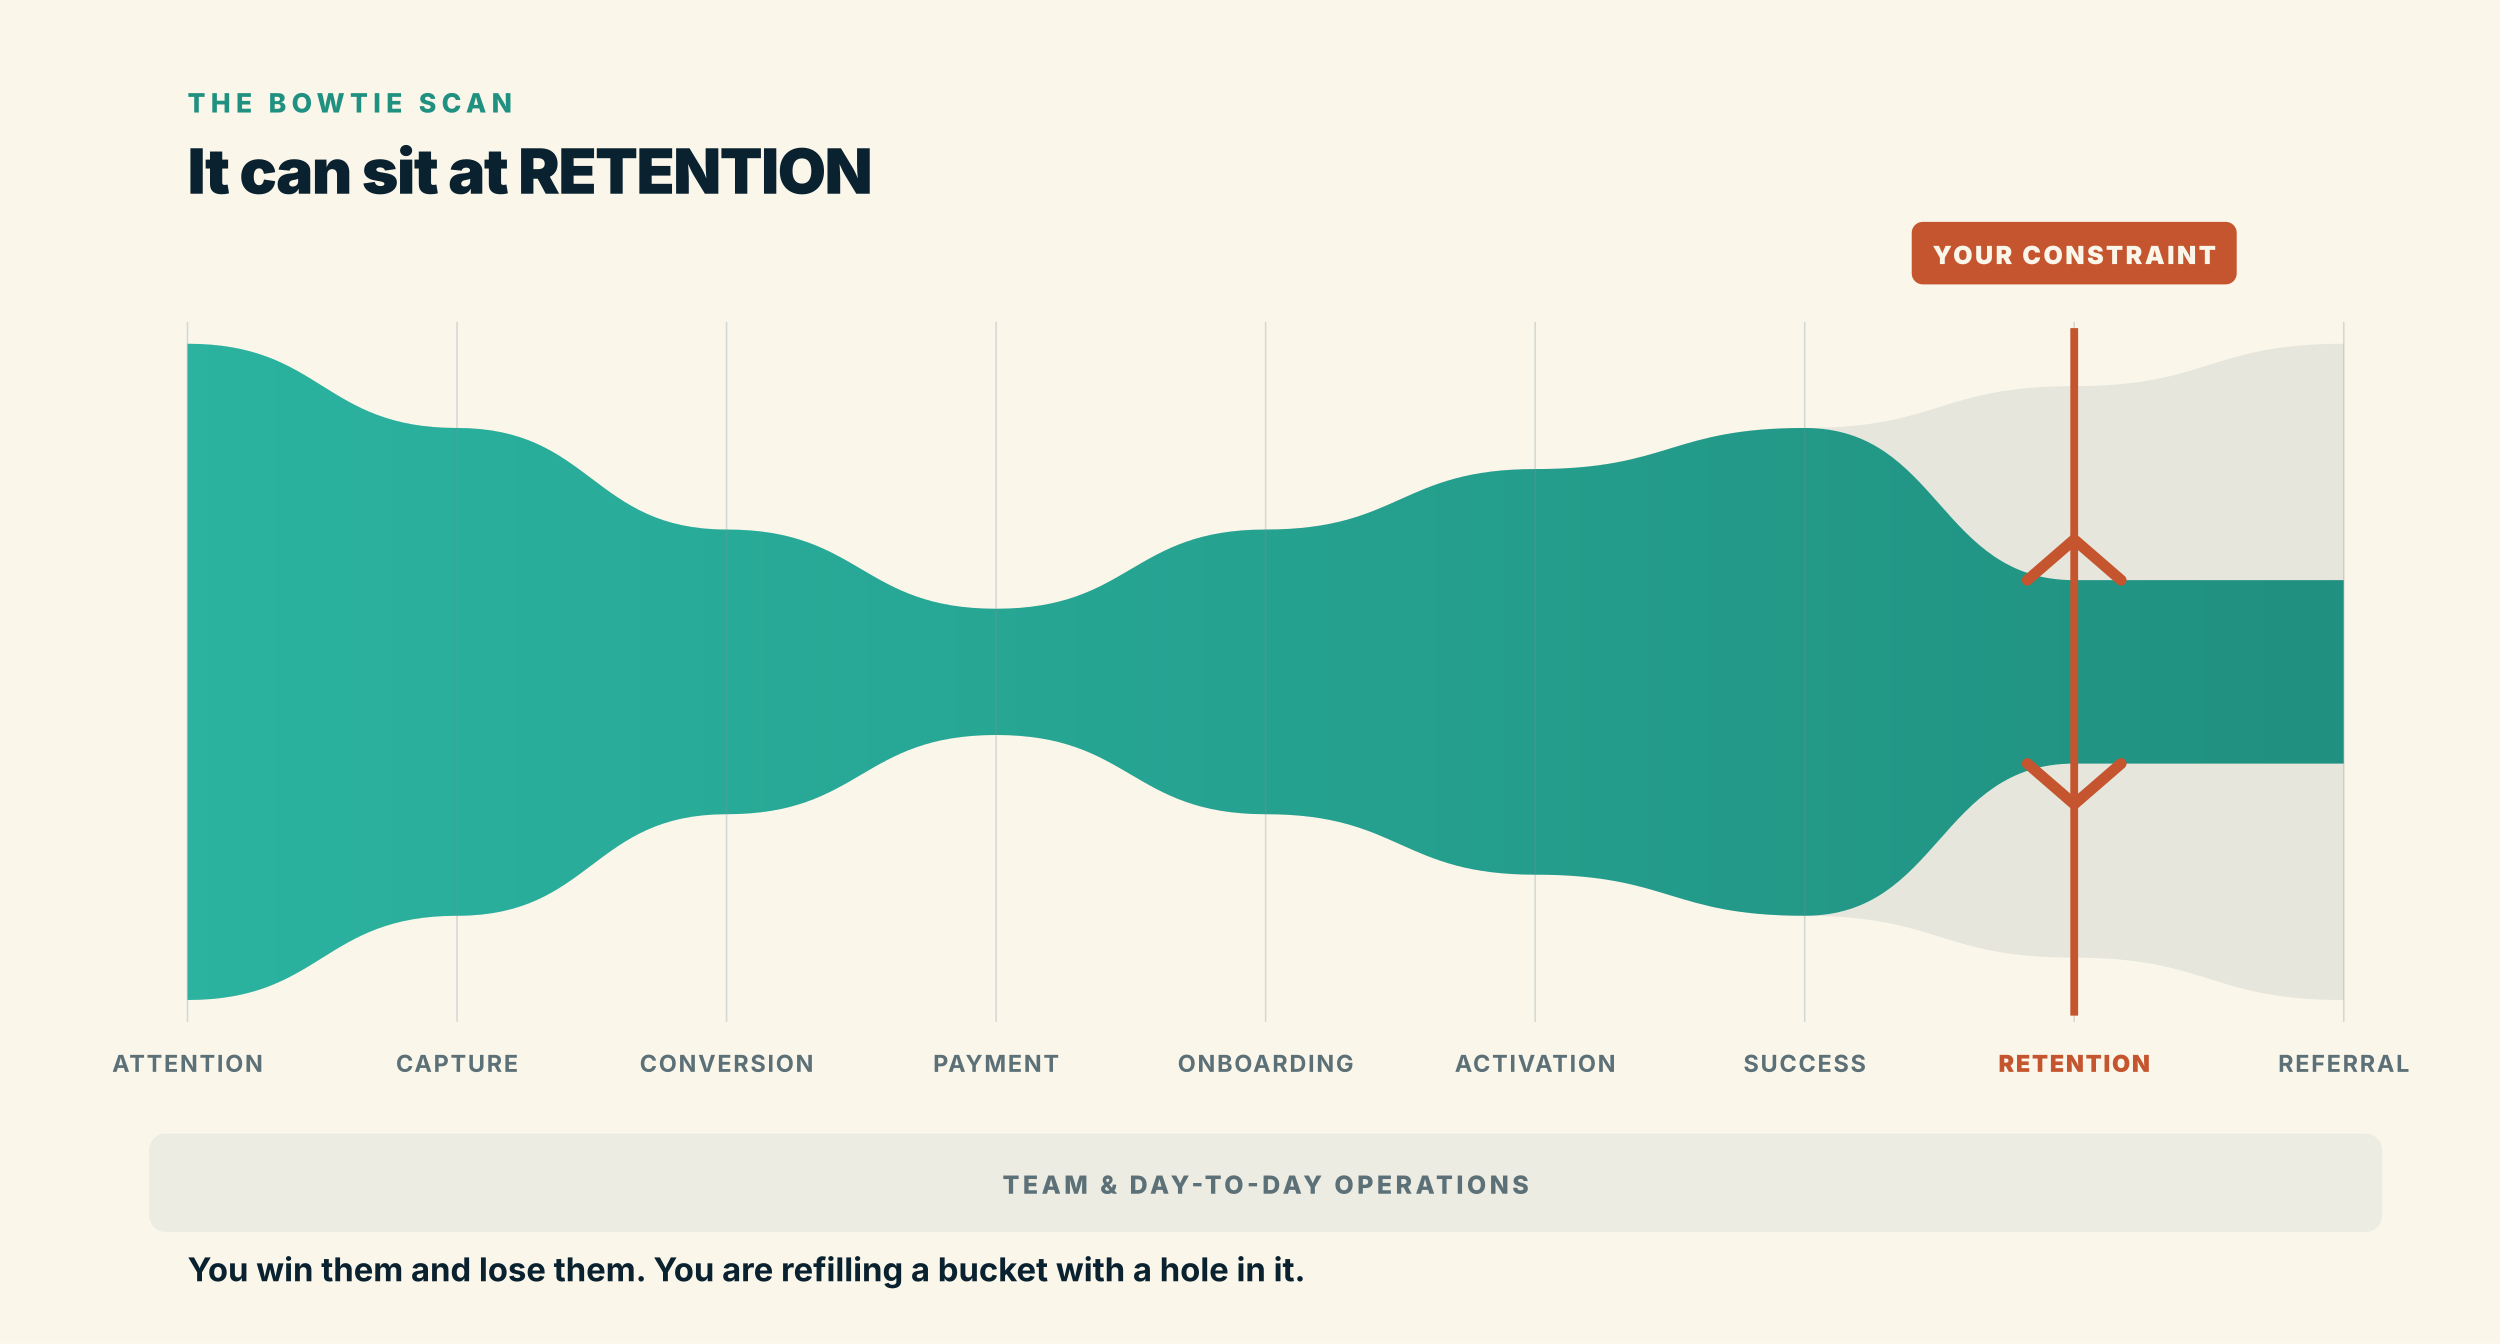
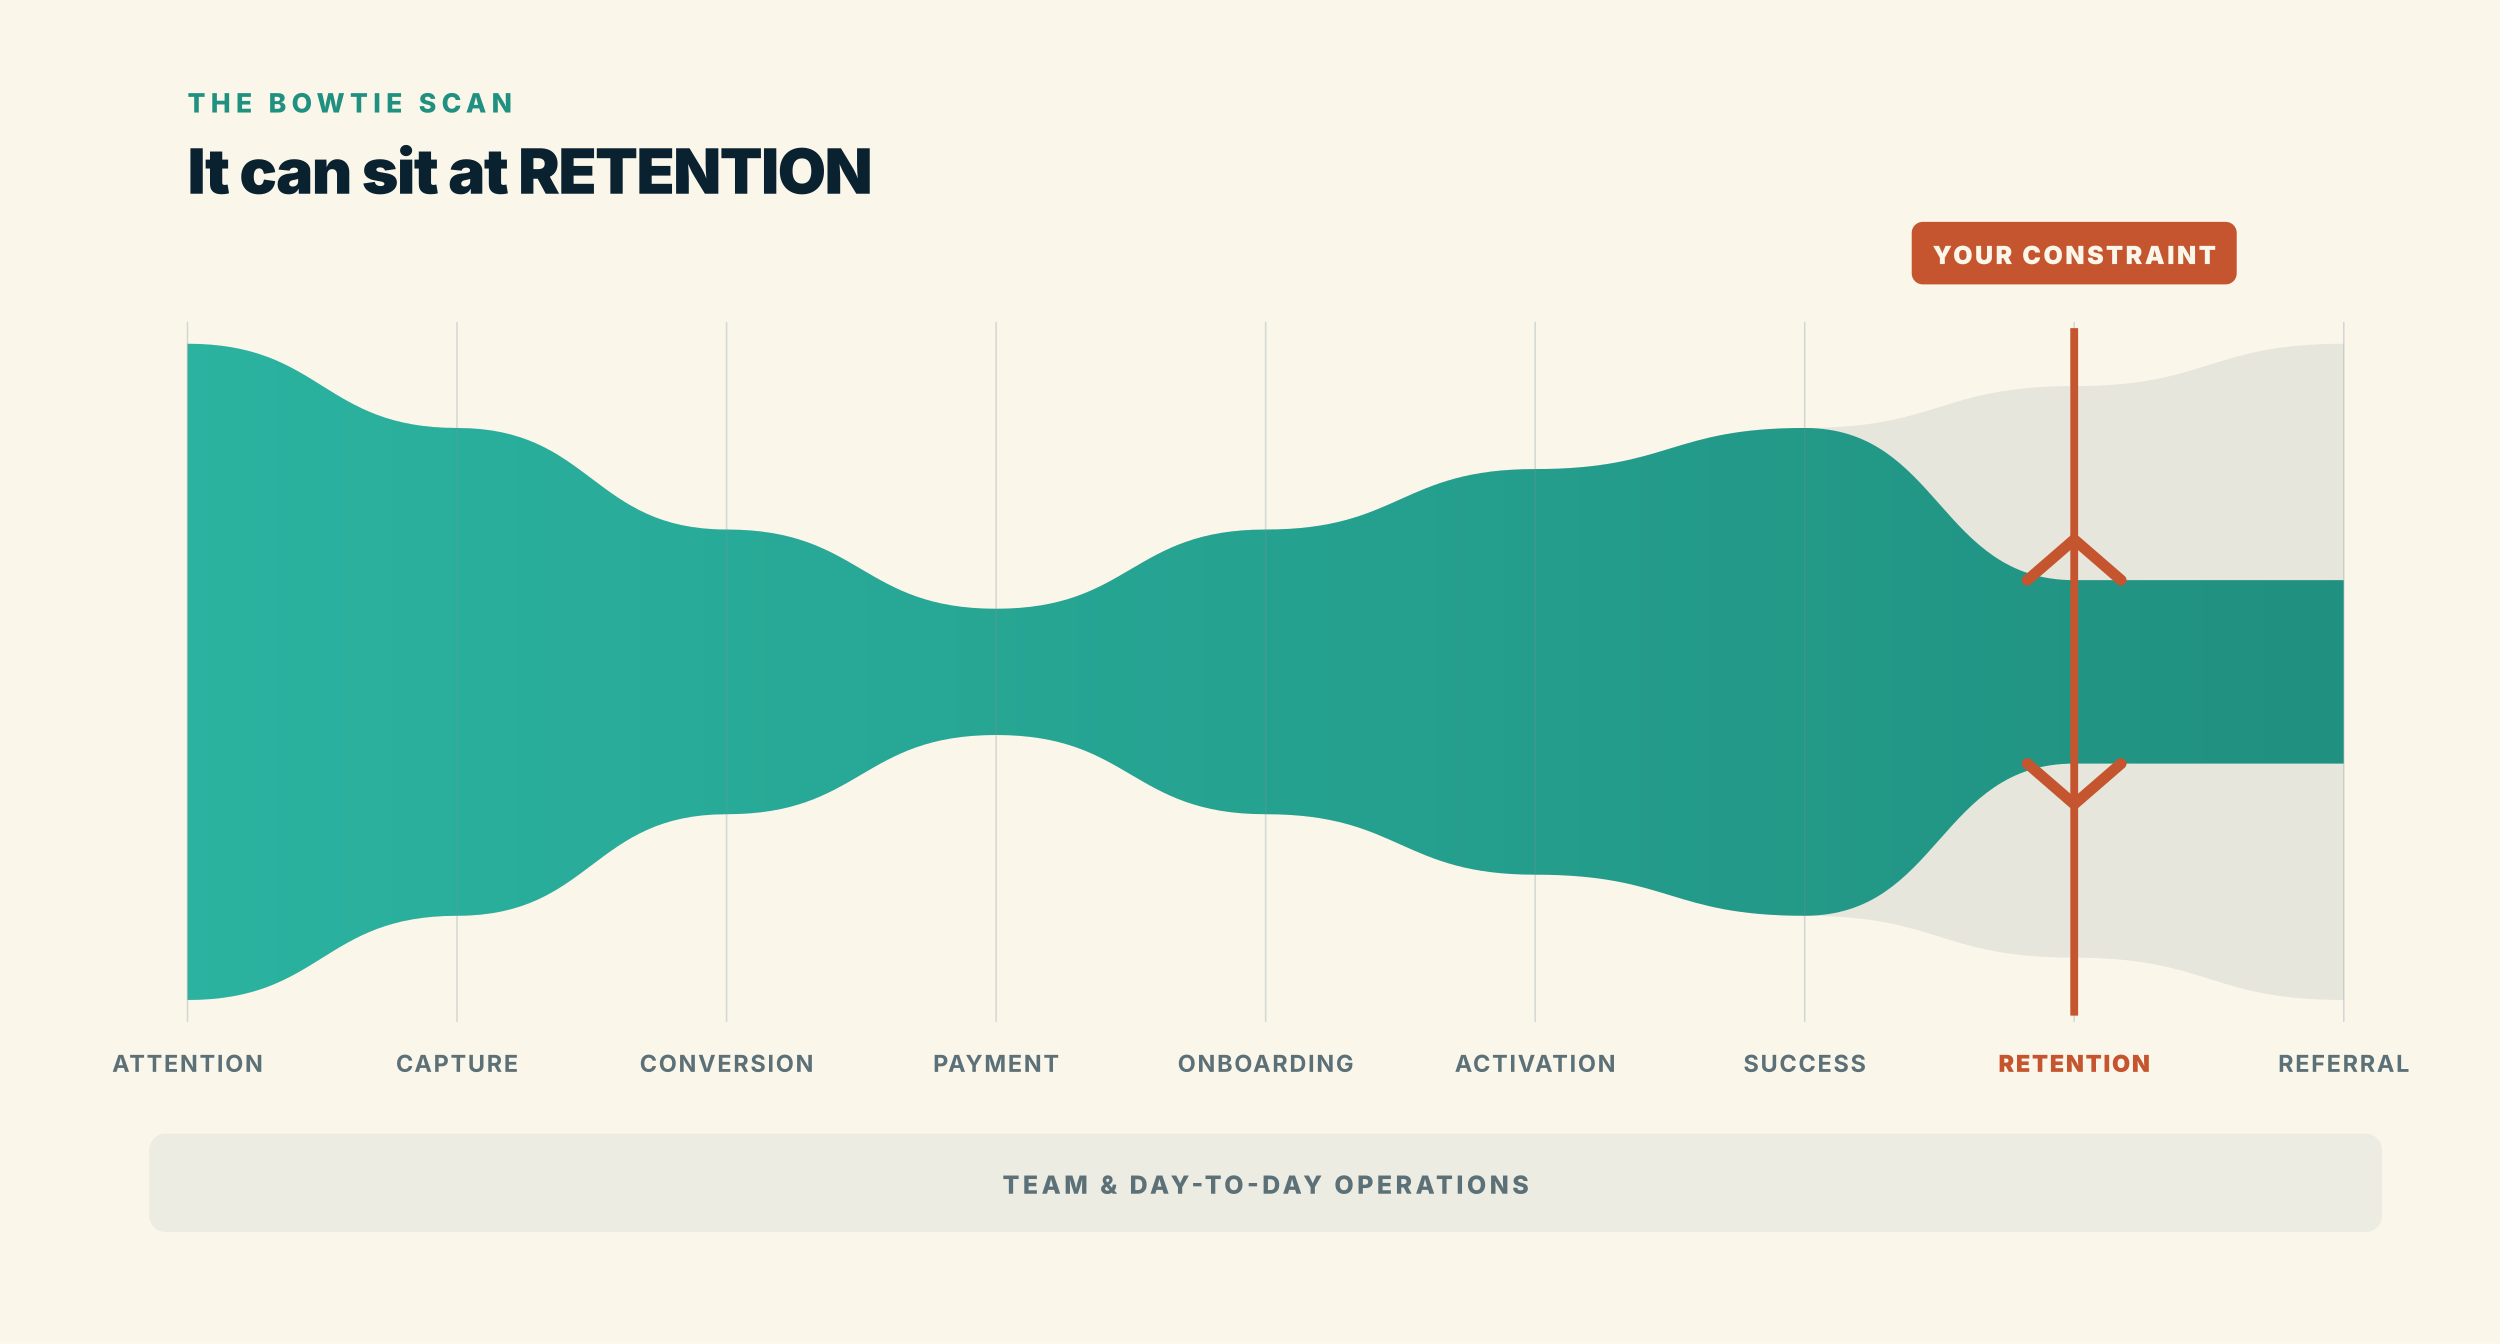
<svg xmlns="http://www.w3.org/2000/svg" viewBox="0 0 1600 860" width="1600" height="860" font-family="Inter, ui-sans-serif, system-ui, sans-serif">
  <rect width="1600" height="860" fill="#FAF6EA" />
  <path d="M 120.0 220.0 C 206.2 220.0 206.2 273.9 292.5 273.9 C 378.8 273.9 378.8 338.9 465.0 338.9 C 551.2 338.9 551.2 389.6 637.5 389.6 C 723.8 389.6 723.8 338.9 810.0 338.9 C 896.2 338.9 896.2 300.2 982.5 300.2 C 1068.8 300.2 1068.8 273.9 1155.0 273.9 C 1241.2 273.9 1241.2 247.1 1327.5 247.1 C 1413.8 247.1 1413.8 220.0 1500.0 220.0 L 1500.0 640.0 C 1413.8 640.0 1413.8 612.9 1327.5 612.9 C 1241.2 612.9 1241.2 586.1 1155.0 586.1 C 1068.8 586.1 1068.8 559.8 982.5 559.8 C 896.2 559.8 896.2 521.1 810.0 521.1 C 723.8 521.1 723.8 470.4 637.5 470.4 C 551.2 470.4 551.2 521.1 465.0 521.1 C 378.8 521.1 378.8 586.1 292.5 586.1 C 206.2 586.1 206.2 640.0 120.0 640.0 Z" fill="#7A9199" opacity="0.16" />
  <defs>
    <linearGradient id="g" x1="0" y1="0" x2="1" y2="0">
      <stop offset="0%" stop-color="#2BB3A0" />
      <stop offset="100%" stop-color="#209080" />
    </linearGradient>
  </defs>
  <path d="M 120.0 220.0 C 206.2 220.0 206.2 273.9 292.5 273.9 C 378.8 273.9 378.8 338.9 465.0 338.9 C 551.2 338.9 551.2 389.6 637.5 389.6 C 723.8 389.6 723.8 338.9 810.0 338.9 C 896.2 338.9 896.2 300.2 982.5 300.2 C 1068.8 300.2 1068.8 273.9 1155.0 273.9 C 1241.2 273.9 1241.2 371.3 1327.5 371.3 C 1413.8 371.3 1413.8 371.3 1500.0 371.3 L 1500.0 488.7 C 1413.8 488.7 1413.8 488.7 1327.5 488.7 C 1241.2 488.7 1241.2 586.1 1155.0 586.1 C 1068.8 586.1 1068.8 559.8 982.5 559.8 C 896.2 559.8 896.2 521.1 810.0 521.1 C 723.8 521.1 723.8 470.4 637.5 470.4 C 551.2 470.4 551.2 521.1 465.0 521.1 C 378.8 521.1 378.8 586.1 292.5 586.1 C 206.2 586.1 206.2 640.0 120.0 640.0 Z" fill="url(#g)" />
  <text x="120" y="72" font-size="17" font-weight="800" letter-spacing="3.4" fill="#209080">THE BOWTIE SCAN</text>
  <text x="120" y="124" font-size="40" font-weight="900" fill="#0A2230" letter-spacing="-1">It can sit at RETENTION</text>
  <line x1="120.0" y1="206.0" x2="120.0" y2="654.0" stroke="#7A9199" stroke-width="1" opacity="0.30" />
  <text x="120.0" y="686" font-size="15" font-weight="700" fill="#5C7078" text-anchor="middle" letter-spacing="1.1">ATTENTION</text>
  <line x1="292.5" y1="206.0" x2="292.5" y2="654.0" stroke="#7A9199" stroke-width="1" opacity="0.30" />
  <text x="292.5" y="686" font-size="15" font-weight="700" fill="#5C7078" text-anchor="middle" letter-spacing="1.1">CAPTURE</text>
  <line x1="465.0" y1="206.0" x2="465.0" y2="654.0" stroke="#7A9199" stroke-width="1" opacity="0.30" />
  <text x="465.0" y="686" font-size="15" font-weight="700" fill="#5C7078" text-anchor="middle" letter-spacing="1.1">CONVERSION</text>
  <line x1="637.5" y1="206.0" x2="637.5" y2="654.0" stroke="#7A9199" stroke-width="1" opacity="0.30" />
  <text x="637.5" y="686" font-size="15" font-weight="700" fill="#5C7078" text-anchor="middle" letter-spacing="1.1">PAYMENT</text>
  <line x1="810.0" y1="206.0" x2="810.0" y2="654.0" stroke="#7A9199" stroke-width="1" opacity="0.30" />
  <text x="810.0" y="686" font-size="15" font-weight="700" fill="#5C7078" text-anchor="middle" letter-spacing="1.1">ONBOARDING</text>
  <line x1="982.5" y1="206.0" x2="982.5" y2="654.0" stroke="#7A9199" stroke-width="1" opacity="0.30" />
  <text x="982.5" y="686" font-size="15" font-weight="700" fill="#5C7078" text-anchor="middle" letter-spacing="1.1">ACTIVATION</text>
  <line x1="1155.0" y1="206.0" x2="1155.0" y2="654.0" stroke="#7A9199" stroke-width="1" opacity="0.30" />
  <text x="1155.0" y="686" font-size="15" font-weight="700" fill="#5C7078" text-anchor="middle" letter-spacing="1.1">SUCCESS</text>
  <line x1="1327.5" y1="206.0" x2="1327.5" y2="654.0" stroke="#7A9199" stroke-width="1" opacity="0.30" />
  <text x="1327.5" y="686" font-size="15" font-weight="900" fill="#C4552F" text-anchor="middle" letter-spacing="1.1">RETENTION</text>
  <line x1="1500.0" y1="206.0" x2="1500.0" y2="654.0" stroke="#7A9199" stroke-width="1" opacity="0.30" />
  <text x="1500.0" y="686" font-size="15" font-weight="700" fill="#5C7078" text-anchor="middle" letter-spacing="1.1">REFERRAL</text>
  <line x1="1327.5" y1="210.0" x2="1327.5" y2="650.0" stroke="#C4552F" stroke-width="5" />
  <path d="M 1297.5 371.3 L 1327.5 345.3 L 1357.5 371.3" fill="none" stroke="#C4552F" stroke-width="7" stroke-linecap="round" stroke-linejoin="round" />
  <path d="M 1297.5 488.7 L 1327.5 514.7 L 1357.5 488.7" fill="none" stroke="#C4552F" stroke-width="7" stroke-linecap="round" stroke-linejoin="round" />
  <rect x="1223.5" y="142.0" width="208" height="40" rx="7" fill="#C4552F" />
  <text x="1327.5" y="169.0" font-size="16" font-weight="900" fill="#FAF6EA" text-anchor="middle" letter-spacing="1.6">YOUR CONSTRAINT</text>
  <rect x="96" y="726" width="1428" height="62" rx="10" fill="#7A9199" opacity="0.1" stroke="#7A9199" stroke-width="1" />
  <text x="810.0" y="764" font-size="16" font-weight="800" fill="#5C7078" text-anchor="middle" letter-spacing="2.2">TEAM &amp; DAY-TO-DAY OPERATIONS</text>
-   <text x="120" y="820" font-size="21" font-weight="700" fill="#0A2230">You win them and lose them. You are refilling a bucket with a hole in it.</text>
</svg>
